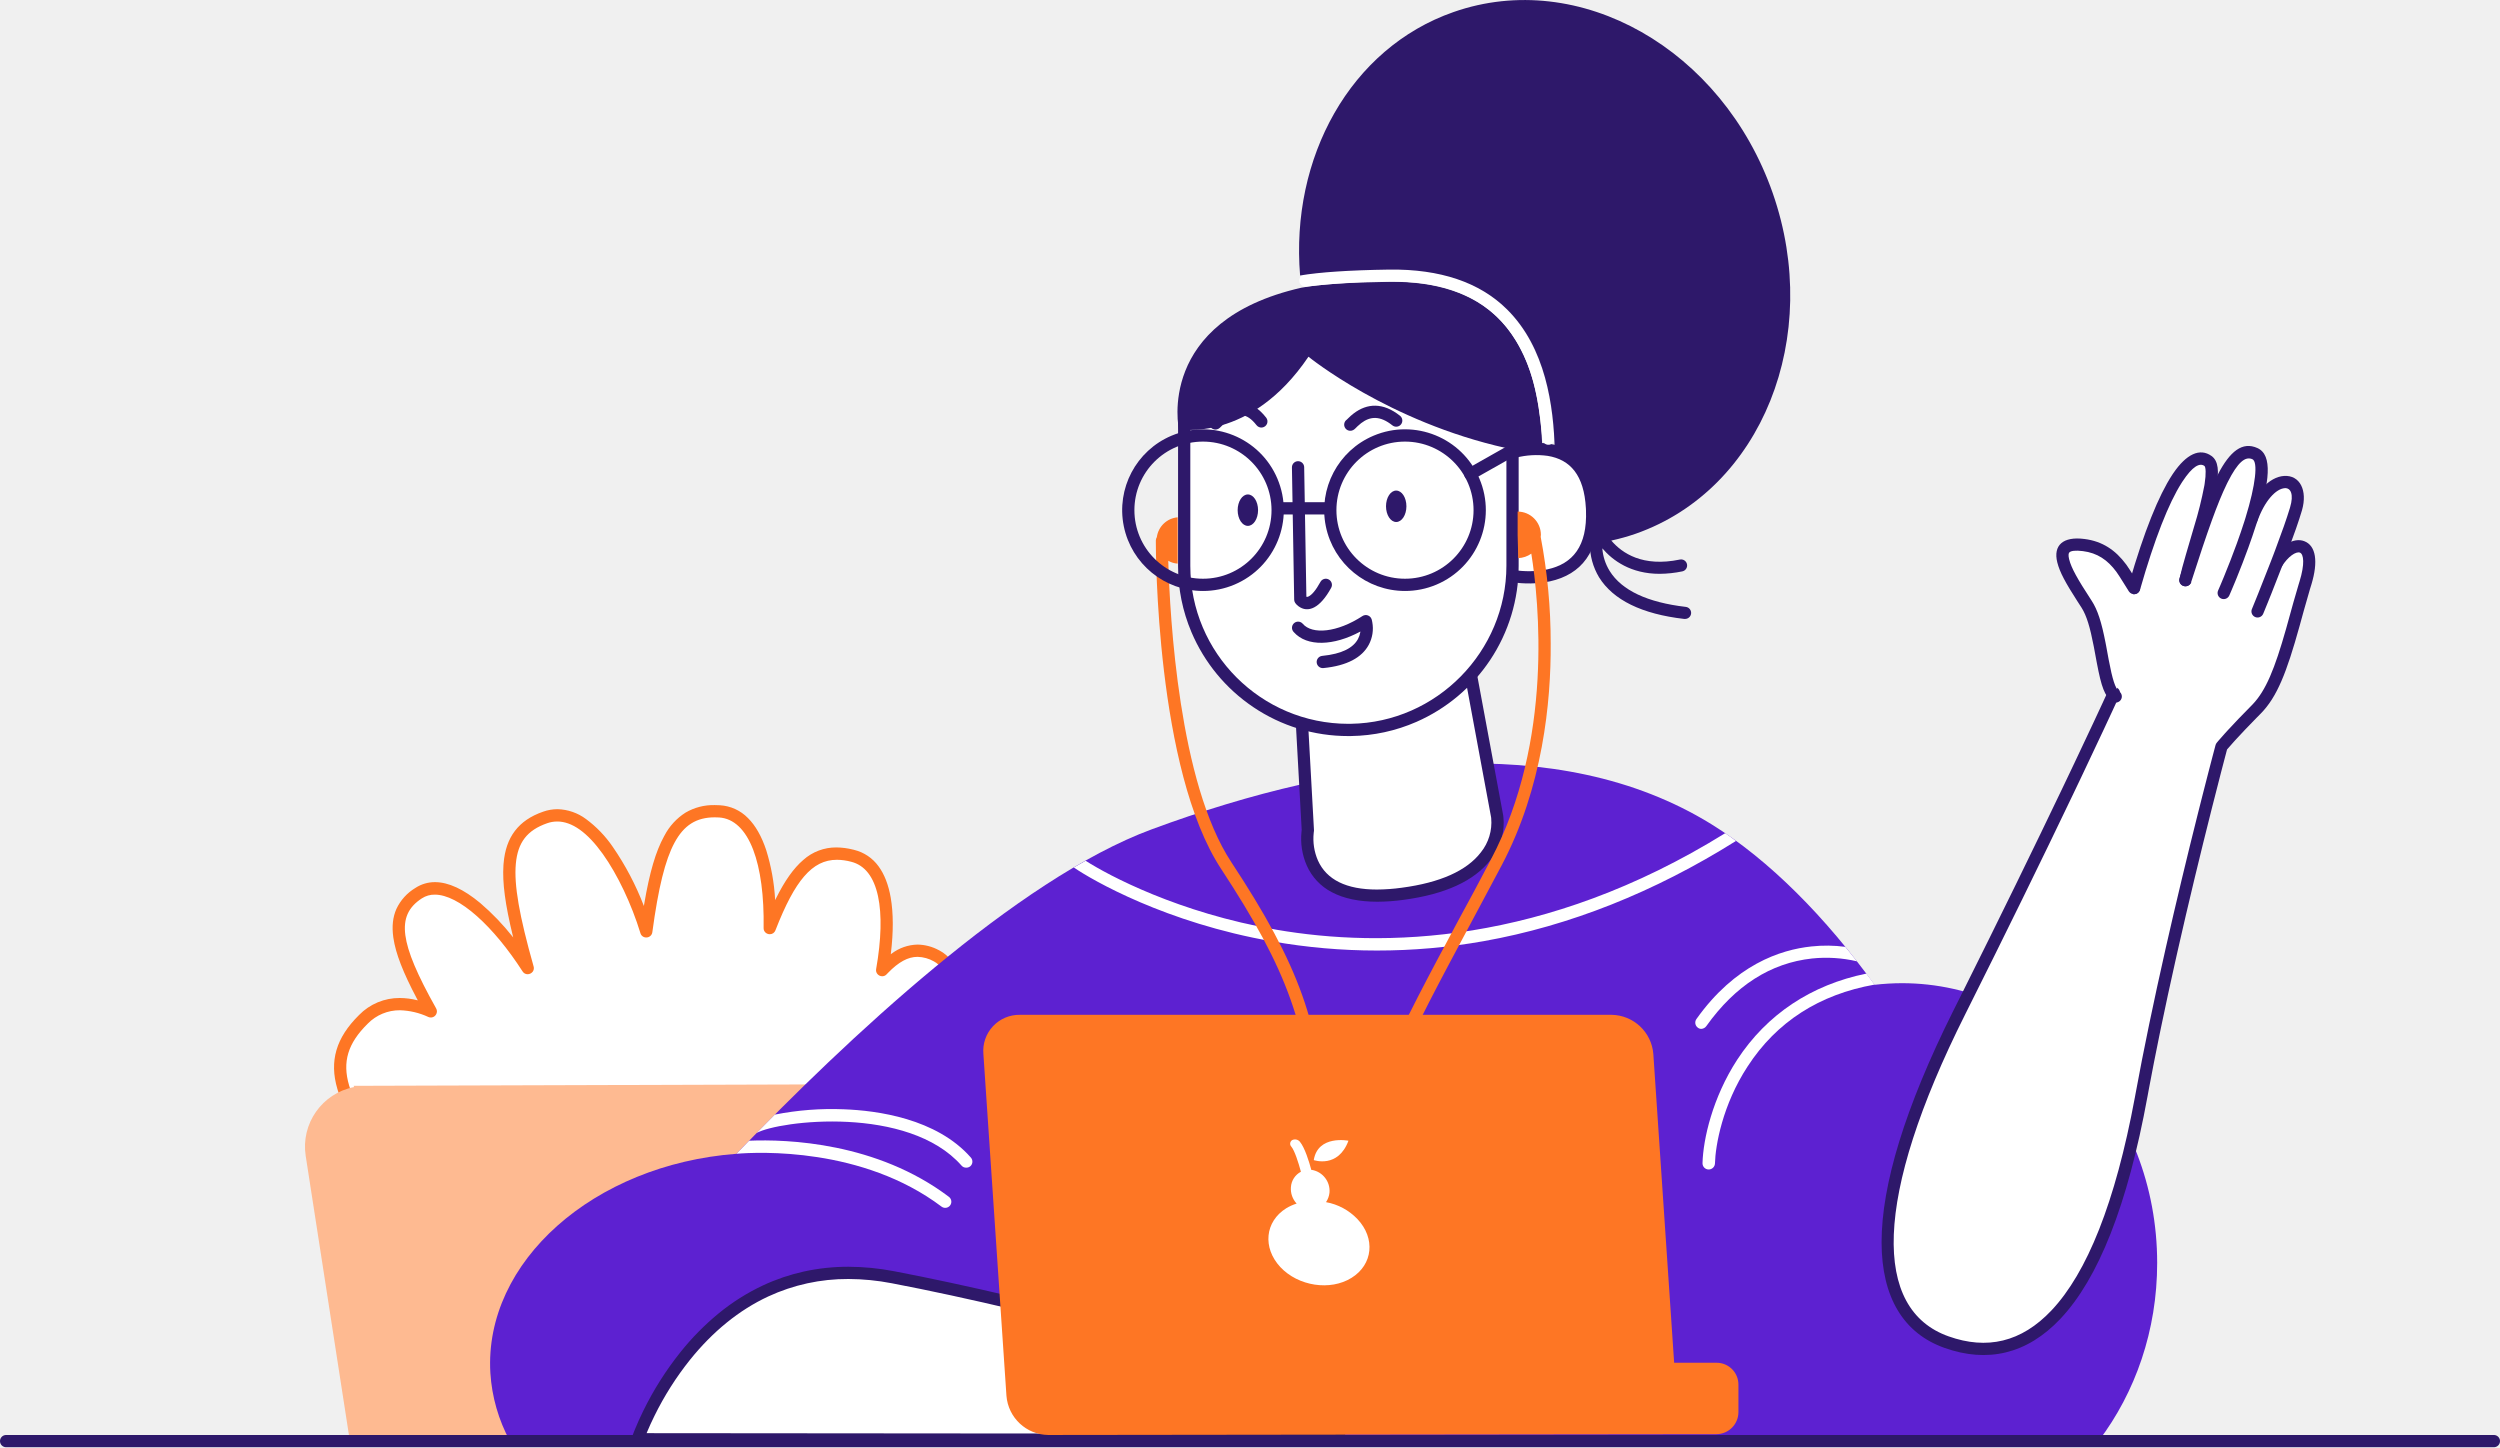
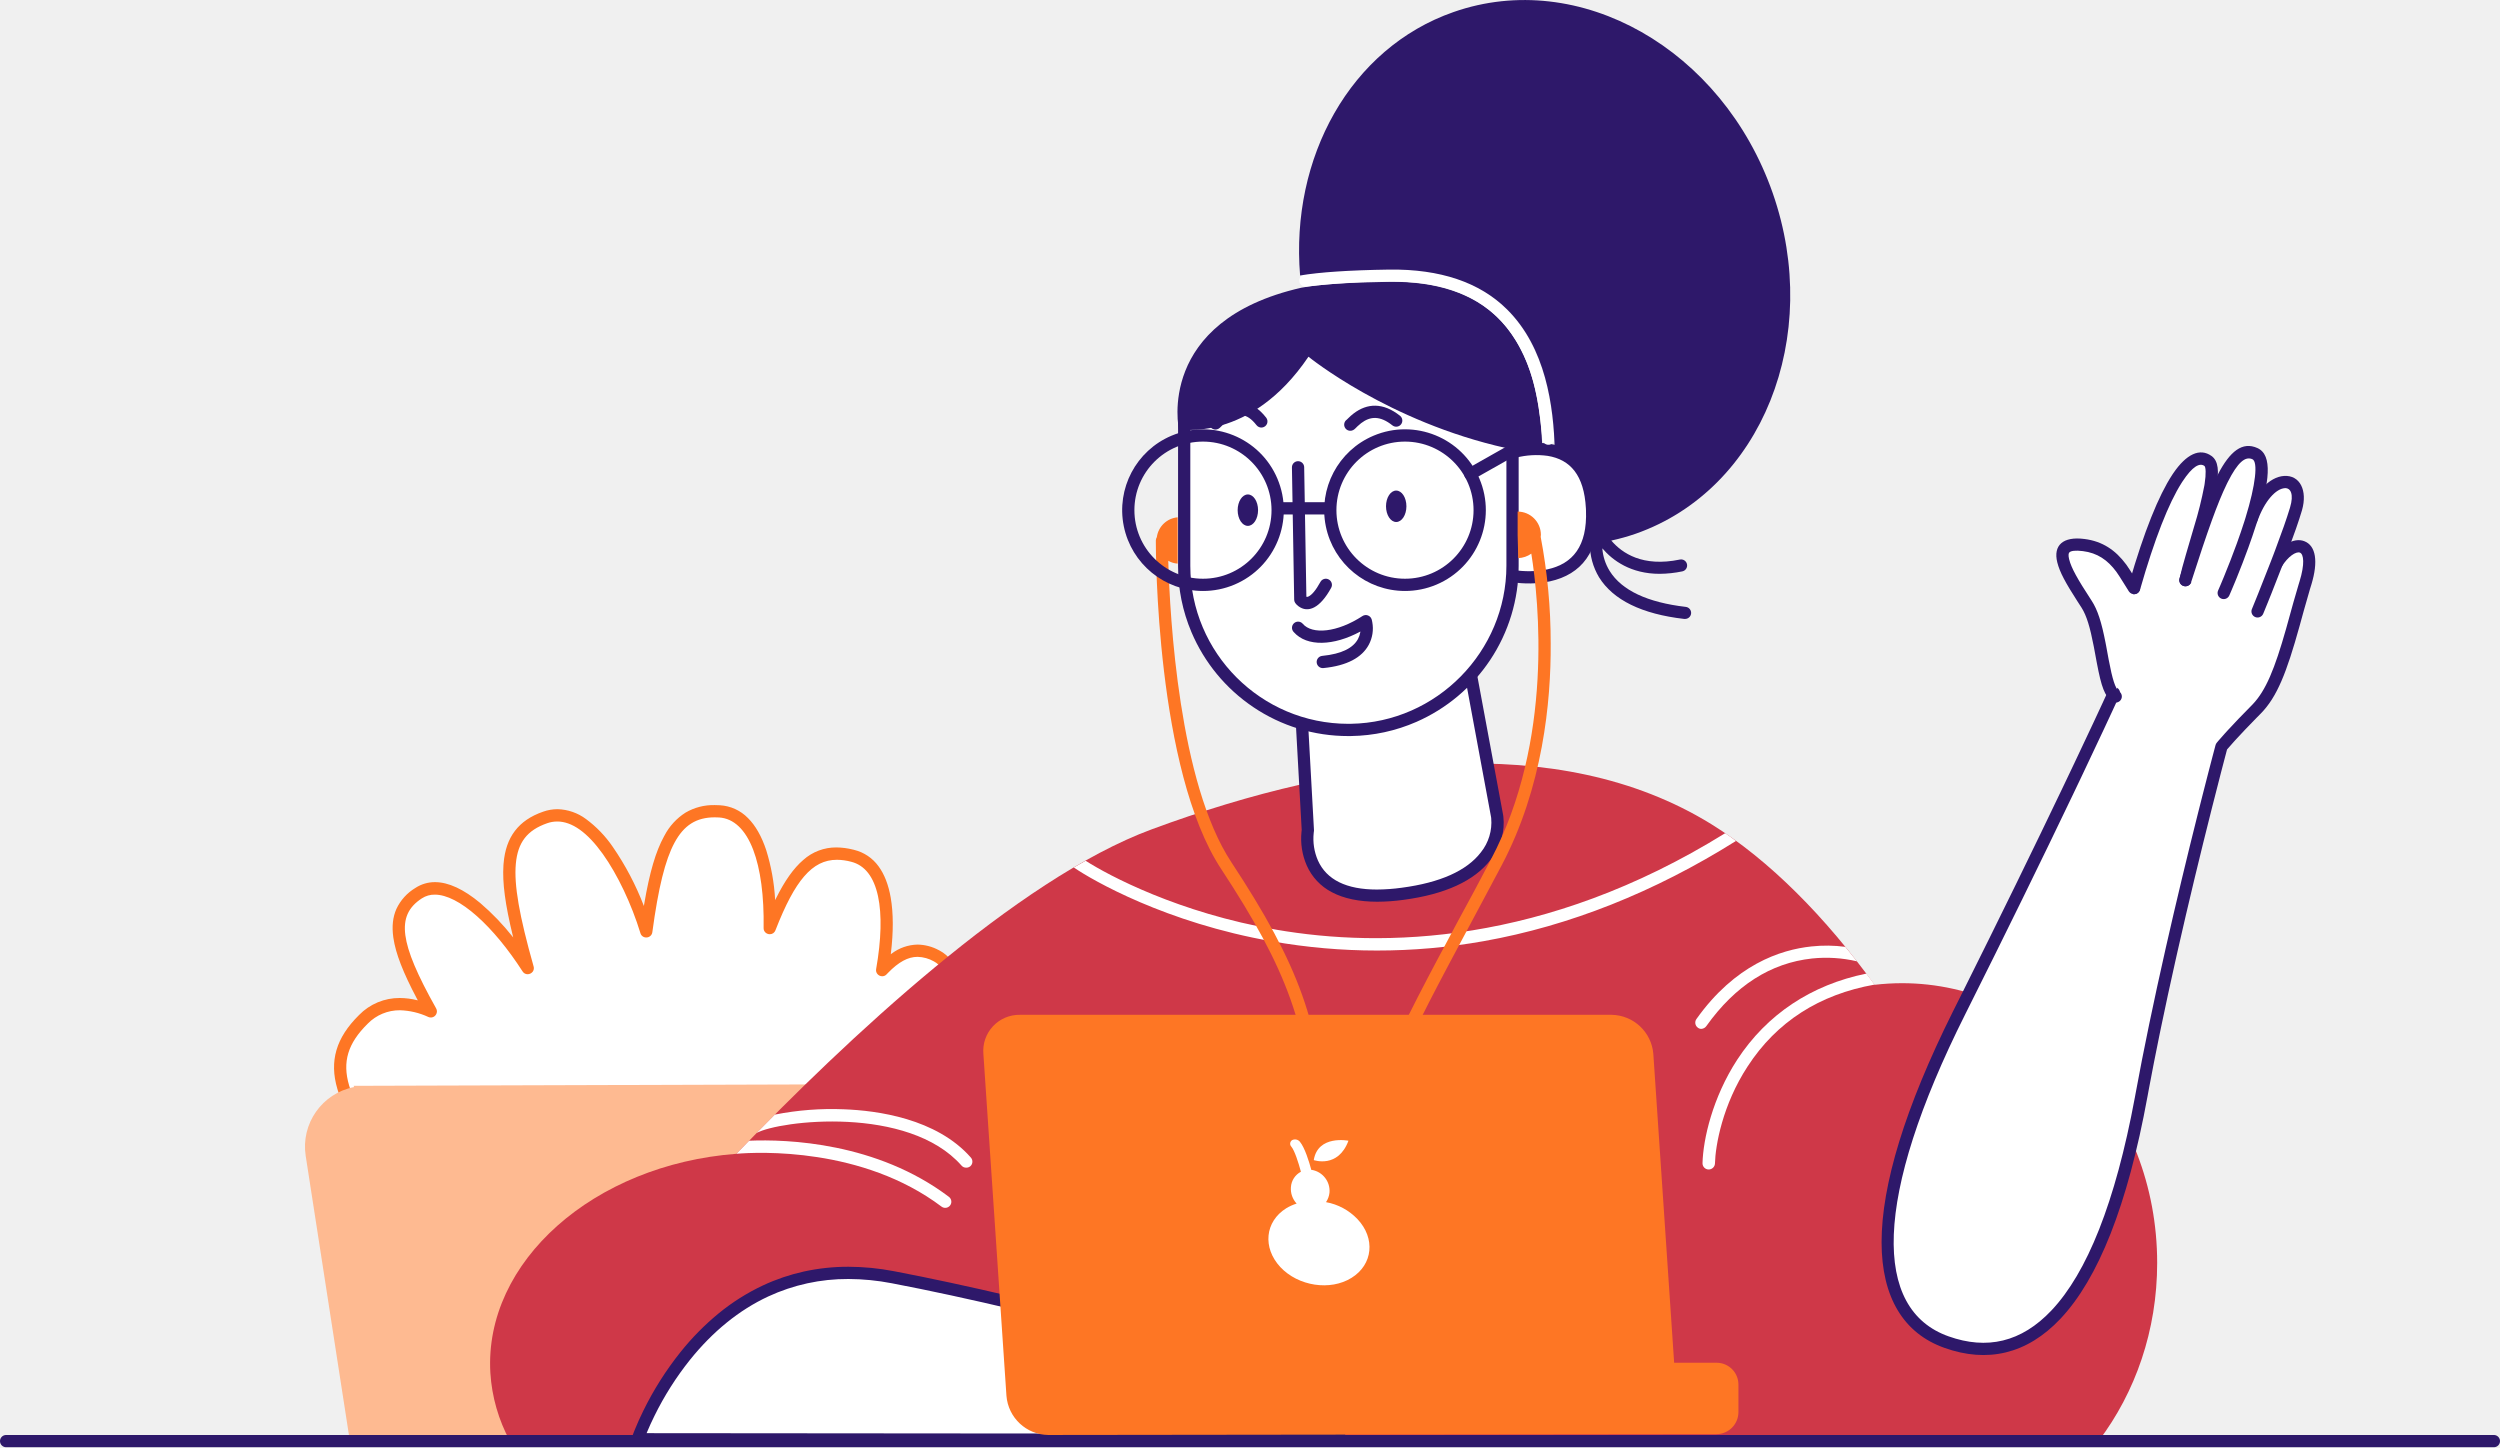
<svg xmlns="http://www.w3.org/2000/svg" viewBox="0 0 1225.1 709.2">
  <g id="support_solid" data-name="support/solid" transform="translate(2.2)">
    <g id="support_solid-2" data-name="support/solid" transform="translate(-3)">
      <g id="support_solid-3" data-name="support_solid">
        <g id="suculent" transform="translate(150 397)">
          <path id="succulent" d="M292.406,70.973c-9.6-5.1-17.8-2.7-26.8,6.9,4.1-23.2,4-51.3-14.4-56-18.9-4.9-29.6,6.9-40.7,35.4.4-24.4-4.4-55.9-24.6-57.2-22.7-1.4-30.3,17.3-35.9,58.8-7.1-23.2-26.6-63.9-49.6-55.8-22.5,7.9-21,29.6-8.5,73.8-12.3-19.1-37-47.5-53.5-36.7-15.7,10.2-11.4,26.9,6,57.9-11.5-5-23.4-5.5-33,3.9-21.5,21.2-11.1,41.3,18.6,78.6,29.8,37.3,243.7-28.7,253.8-45.5C294.006,118.173,309.906,80.373,292.406,70.973Z" transform="translate(17.494 0.527)" fill="#fff" />
          <path id="succulent_2_" d="M74.2,197.887h-.008c-22.29,0-36.937-4.188-43.534-12.445a316.178,316.178,0,0,1-19.342-26.368c-4.657-7.327-7.666-13.449-9.469-19.265l-.22-.728C-.4,132.194-.534,125.968,1.2,120.046c1.744-5.939,5.376-11.571,11.1-17.217A27.631,27.631,0,0,1,32.2,94.53a35.847,35.847,0,0,1,8.6,1.105l.252.064-.436-.821c-6.843-12.951-10.4-22.126-11.529-29.749l-.057-.4c-.737-5.337-.233-9.871,1.54-13.86a23.634,23.634,0,0,1,9.2-10.21,17.4,17.4,0,0,1,9.681-2.907C56.009,37.755,63.481,41.2,71.65,48A118.511,118.511,0,0,1,87.541,64.538l.258.321-.2-.826C83.865,48.7,82.451,38.054,83.011,29.525l.065-.868c.549-6.567,2.359-11.8,5.533-15.982,3.19-4.207,7.7-7.293,13.8-9.433A21.339,21.339,0,0,1,109.506,2a24.407,24.407,0,0,1,13.961,4.832,56.611,56.611,0,0,1,13.14,13.661,137.993,137.993,0,0,1,15.2,28.887l.022.058.18-1.067c2.628-15.444,5.628-25.654,9.725-33.1l.193-.346a29.424,29.424,0,0,1,10.3-11.227A26.966,26.966,0,0,1,186.608,0c.808,0,1.646.026,2.49.078a20.913,20.913,0,0,1,13.739,6.27c3.693,3.673,6.7,8.962,8.941,15.718a100.486,100.486,0,0,1,4.374,24.315l.013.175.359-.734c4.309-8.714,8.707-14.917,13.443-18.962a24.053,24.053,0,0,1,16.191-6.113,34.7,34.7,0,0,1,8.194,1.067l.6.15a20.818,20.818,0,0,1,11.824,7.963c2.9,3.9,4.927,9.116,6.028,15.5,1.3,7.565,1.33,16.7.074,27.158l-.061.5.42-.3a21.814,21.814,0,0,1,12.72-4.43,22.681,22.681,0,0,1,10.505,2.786l.367.193a16.444,16.444,0,0,1,5.735,5.033,19.623,19.623,0,0,1,3.049,7.268c1.147,5.382.743,12.205-1.2,20.281-2.662,11.071-8.423,24.753-15.034,35.707-1.419,2.361-5.877,5.417-13.249,9.082A281.289,281.289,0,0,1,248.3,160.262a760.836,760.836,0,0,1-80.314,23.767c-18.883,4.5-36.339,7.959-51.882,10.278A290.3,290.3,0,0,1,74.2,197.887ZM32.258,100.535a21.882,21.882,0,0,0-15.746,6.573c-9.8,9.66-12.526,18.716-9.128,30.281,2.982,10.149,10.258,21.86,25.951,41.769l2.014,2.542c2.7,3.384,7.4,5.961,13.97,7.662,6.386,1.653,14.588,2.492,24.379,2.492,23.284,0,55.407-4.724,92.9-13.662a762.584,762.584,0,0,0,79.457-23.5c10.452-3.8,19.605-7.539,26.47-10.825,6.7-3.208,10.751-5.749,11.713-7.348,6.317-10.468,11.812-23.5,14.339-34.014,1.615-6.718,2.055-12.332,1.306-16.685-.759-4.416-2.739-7.512-5.884-9.2a17.058,17.058,0,0,0-8.049-2.255c-4.685,0-9.291,2.5-14.5,7.866l-.66.692a2.9,2.9,0,0,1-2.157.959,3.114,3.114,0,0,1-2.359-1.1,2.924,2.924,0,0,1-.627-2.43c2.539-14.368,2.86-26.7.929-35.675-2.048-9.511-6.464-15.2-13.128-16.9a27.75,27.75,0,0,0-7-.974c-6.181,0-11.291,2.585-16.081,8.134-4.692,5.436-9.162,13.833-14.067,26.424a2.884,2.884,0,0,1-2.758,1.915,3.12,3.12,0,0,1-2.218-.909,2.912,2.912,0,0,1-.82-2.144C210.762,44.57,209,31.316,205.4,21.892,201.624,12,195.857,6.526,188.721,6.067,187.99,6.022,187.269,6,186.58,6c-9.03,0-15.123,3.842-19.757,12.458-4.554,8.47-7.9,21.983-10.845,43.816a2.953,2.953,0,0,1-2.988,2.6,2.907,2.907,0,0,1-2.854-2.123c-4.372-14.285-11.253-28.778-18.408-38.768-7.575-10.58-15.1-15.944-22.355-15.944A14.947,14.947,0,0,0,104.4,8.9c-9.79,3.438-14.371,9.383-15.318,19.879-.933,10.347,1.672,25.383,8.711,50.275a2.9,2.9,0,0,1-.445,2.595,3.193,3.193,0,0,1-2.5,1.238A2.869,2.869,0,0,1,92.383,81.5c-7.081-11-14.792-20.339-22.3-27.022-7.795-6.938-14.96-10.6-20.722-10.6a11.334,11.334,0,0,0-6.32,1.818c-6.671,4.334-9.168,9.9-8.1,18.064,1.064,8.112,5.715,19.169,15.079,35.853a2.915,2.915,0,0,1-.013,2.965,2.962,2.962,0,0,1-3.8,1.255A35.42,35.42,0,0,0,32.258,100.535Z" transform="translate(14.495 -2.472)" fill="#fe7624" />
          <path id="pot" d="M311.357.6l.2-.6L23.857.9l.2.6A29.748,29.748,0,0,0,.357,35.2L21.857,174l291.6-.9,21.5-138.8A29.654,29.654,0,0,0,311.357.6Z" transform="translate(0.243 134.2)" fill="#feba91" />
        </g>
        <g id="woman" transform="translate(240)">
          <g id="body" transform="translate(0 218)">
-             <path id="clothing" d="M691.836,107.657a119.019,119.019,0,0,0-13.4.8c-23.9-33-51.3-61-80.1-78.8-75-46.2-178-33-274.1,2.6-66.1,24.4-149.8,103.2-203.5,159-70,5.3-123.8,52.9-120.6,107.4a80.582,80.582,0,0,0,9.6,33.4l234.9,1.6c.4-.6.8-1.3,1.2-1.9l348.4-1.2c.4.5.8,1,1.2,1.6l192.9-.3c17.9-23.7,28.6-54,28.6-87.1C816.936,168.957,760.936,107.657,691.836,107.657Z" transform="translate(0.964 156.143)" fill="#5d21d1" />
+             <path id="clothing" d="M691.836,107.657a119.019,119.019,0,0,0-13.4.8c-23.9-33-51.3-61-80.1-78.8-75-46.2-178-33-274.1,2.6-66.1,24.4-149.8,103.2-203.5,159-70,5.3-123.8,52.9-120.6,107.4a80.582,80.582,0,0,0,9.6,33.4l234.9,1.6c.4-.6.8-1.3,1.2-1.9l348.4-1.2c.4.5.8,1,1.2,1.6l192.9-.3c17.9-23.7,28.6-54,28.6-87.1C816.936,168.957,760.936,107.657,691.836,107.657Z" transform="translate(0.964 156.143)" fill="#CF3848" />
            <g id="clothing_lines" transform="translate(119 190)">
              <path id="Path" d="M319.2,0C230.5,55,150.9,56.2,99.3,47.3,51.5,39.1,17,20.7,5.8,13.5,3.9,14.6,2,15.7,0,16.8,9.2,23.1,45.2,43.9,97.2,53a294.635,294.635,0,0,0,51.3,4.5,298.4,298.4,0,0,0,52.4-4.6c42.1-7.5,83.6-24,123.6-49.1C322.7,2.4,321,1.2,319.2,0Z" transform="translate(168 0.3)" fill="#fff" />
              <path id="Path-2" data-name="Path" d="M5.461,39.4c14.1-19.8,31.5-30.9,51.8-33.1a66.5,66.5,0,0,1,22,1.4c-1.9-2.4-3.8-4.8-5.7-7.1a69.423,69.423,0,0,0-16.6-.2C41.661,2,19.461,9.4.561,36a3.041,3.041,0,0,0,.7,4.2,2.716,2.716,0,0,0,1.7.6A3.23,3.23,0,0,0,5.461,39.4Z" transform="translate(472.539 55.395)" fill="#fff" />
              <path id="Path-3" data-name="Path" d="M3,96H3a3.08,3.08,0,0,0,3.1-2.9c.2-8.8,3.7-28.8,16-47.6C36.3,23.6,57.3,10.2,84.3,5.4,83,3.6,81.7,1.8,80.3,0,53.3,5.5,31.5,20,17,42.2,4.9,60.8.3,81.2,0,92.9A3.031,3.031,0,0,0,3,96Z" transform="translate(476.1 69.1)" fill="#fff" />
              <path id="Path-4" data-name="Path" d="M42.8.114a143.643,143.643,0,0,0-33.9,2.6c-3,3-6,6-8.9,9,11.1-6.1,74.3-13.7,100.4,16a2.9,2.9,0,0,0,2.3,1,3.057,3.057,0,0,0,2-.7,3,3,0,0,0,.3-4.2C88.1,4.514,58.8.714,42.8.114Z" transform="translate(12.6 135.486)" fill="#fff" />
              <g id="Group" transform="translate(0 150)">
                <path id="Path-5" data-name="Path" d="M.422.522h.2a.139.139,0,0,0-.2,0Z" transform="translate(0.278 7.078)" fill="#fff" />
                <path id="Path-6" data-name="Path" d="M104.1,27.647C68.8.947,24.8-.653,6.2.147c-2.1,2.2-4.2,4.3-6.2,6.4,10.7-.9,61.8-3.3,100.5,25.9a3,3,0,0,0,3.6-4.8Z" transform="translate(2.7 0.853)" fill="#fff" />
              </g>
            </g>
            <path id="hand" d="M0,81.535s32.8-97,125.1-79.4,218.6,55.4,218.6,55.4v24.3Z" transform="translate(73.3 405.765)" fill="#fff" />
            <path id="hand_2_" d="M346.7,87.84,3,87.54A3,3,0,0,1,.16,83.579c.023-.069.055-.16.095-.271l.388-1.062c.145-.386.283-.748.422-1.1l.489-1.23C2.782,76.877,4.211,73.7,5.8,70.474a155.71,155.71,0,0,1,18.11-28.579A127.26,127.26,0,0,1,42.538,22.951,104.686,104.686,0,0,1,64.41,9.132,96.733,96.733,0,0,1,84.479,2.324,101.446,101.446,0,0,1,106.258,0a120.073,120.073,0,0,1,22.406,2.193c17.189,3.278,36.8,7.5,58.276,12.541l3.644.859c12.756,3.021,26.314,6.362,40.3,9.931,26.091,6.658,53.663,14.092,81.95,22.1,8.758,2.478,17.286,4.928,25.347,7.282l5.392,1.582,3.992,1.183A2.98,2.98,0,0,1,349.7,60.54v24.3A3,3,0,0,1,346.7,87.84ZM106.258,6a92.239,92.239,0,0,0-39.31,8.571c-14.231,6.641-27.136,17.1-38.355,31.081A149.626,149.626,0,0,0,11.184,73.127c-1.3,2.644-2.5,5.254-3.542,7.757l-.274.661,336.335.293V62.778l-9.278-2.722c-7.445-2.167-15.259-4.409-23.226-6.664l-4.2-1.187c-26.729-7.529-52.836-14.55-77.6-20.869-13.977-3.566-27.5-6.9-40.2-9.9-22.839-5.408-43.584-9.9-61.661-13.344A114.049,114.049,0,0,0,106.258,6Z" transform="translate(70.298 402.76)" fill="#2e186a" />
            <g id="hand_II_1_" transform="translate(682)">
              <path id="Path-7" data-name="Path" d="M8.393,90.508s-7.4-3.7-8.3-12.2,4.8-45.5,14-50.7c9.3-5.2,51.6-28.1,59.4-27.6S84.493,68.408,8.393,90.508Z" transform="translate(111.707 38.492)" fill="#fff" />
              <path id="Path-8" data-name="Path" d="M0,63.453c15.8-55.3,28.7-67.7,36.2-62.3,6.8,4.9-7,40.1-11,58.4" transform="translate(124.6 6.747)" fill="#fff" />
              <path id="Path_2_" d="M21.706,10.946l.485-.725C28.586.826,35.227-2.352,40.955,1.772c3.377,2.433,3.741,7.462,2.39,15.456l-.2,1.127c-.9,4.945-2.39,10.72-4.819,19.117l-3.971,13.55c-1.858,6.4-2.478,8.8-3.226,12.224a3,3,0,0,1-5.862-1.281l.284-1.276c.645-2.843,1.3-5.336,2.818-10.569l4-13.652a186.722,186.722,0,0,0,5.057-20.24l.123-.76c.812-5.219.557-8.352-.1-8.828-2.3-1.657-5.805.112-10.728,7.6l-.445.688c-6.319,9.923-13.222,27.314-20.39,52.4A3,3,0,0,1,.116,65.682l.516-1.795C7.939,38.642,15.023,21.114,21.706,10.946Z" transform="translate(121.599 3.694)" fill="#2e186a" />
              <path id="hand_II_3_" d="M190.45,8.495c7.9-12.9,21-12.2,14.2,9.7-6.7,21.4-11.6,49.2-24.1,61.8s-17,18.2-17,18.2-25,93.3-39.2,170.9c-20.5,112.2-59.3,133.8-95.5,120.9-36.2-12.8-42.9-63.6,6.5-162.1,49.4-98.6,75.5-156,75.5-156" transform="translate(3.85 49.705)" fill="#fff" />
              <path id="hand_II_4_" d="M190.892,9.939C195.377,2.616,201.9-1.492,207.131.5c5.761,2.195,6.884,10.02,3.519,21.153l-.726,2.359c-.866,2.852-1.757,5.978-2.936,10.246l-2.173,7.893c-6.357,22.93-11.063,34.677-18.879,42.7l-1.965,1.99c-4.086,4.151-7.494,7.737-10.278,10.779l-1.1,1.214c-1.158,1.282-2.107,2.36-2.86,3.242l-.45.528-1.58,6-1.418,5.445c-1.376,5.309-2.864,11.123-4.442,17.372-5.709,22.614-11.418,46.275-16.746,69.82l-1.151,5.113c-2.472,11.035-4.8,21.783-6.953,32.175l-.866,4.2q-2.781,13.57-5.116,26.093l-.705,3.821c-9.78,53.527-24.185,89.309-42.63,108.881-16.5,17.508-35.978,21.736-56.821,14.308C10.821,388.751.026,371.072,0,344.1c-.026-28.082,11.49-66.023,34.953-113.1l4.611-9.218C58.249,184.377,74.747,150.59,89,120.757l5.544-11.643q5.135-10.823,9.316-19.772l4.382-9.421,2.878-6.257a3,3,0,0,1,5.53,2.321l-.376.837-3.118,6.766-4.281,9.194q-4.869,10.409-11,23.313l-4.2,8.8c-15.088,31.553-32.658,67.472-52.642,107.36C-4.344,322.726-4.293,377.043,32.857,390.179c18.655,6.648,35.618,2.966,50.447-12.769,17.326-18.384,31.223-52.658,40.806-104.275l.289-1.569c1.976-10.8,4.223-22.244,6.715-34.253,2.5-12.028,5.216-24.528,8.127-37.394,5.043-22.287,10.426-44.671,15.827-66.178l2.2-8.7q1.532-6.024,2.929-11.423l1.864-7.16,1.592-6.028a3,3,0,0,1,.559-1.1l.412-.5.545-.643c.789-.923,1.774-2.043,2.968-3.365l1.515-1.663c3.154-3.433,7.054-7.511,11.769-12.264l.456-.469c6.406-6.731,10.752-17.234,16.357-37.018l3.6-12.992c1-3.571,1.795-6.329,2.6-8.933l.361-1.164c2.7-8.7,2.057-13.5.21-14.207s-5.826,1.8-8.986,6.963a3,3,0,0,1-5.117-3.134Z" transform="translate(0.85 46.695)" fill="#2e186a" />
              <path id="Path-9" data-name="Path" d="M26.12,74.442c-7.2-4.9-6.3-33.1-14.4-45.4-10-15.3-19.8-31.2-1.3-28.8,15.9,2,20.9,16,24.6,21" transform="translate(89.48 48.858)" fill="#fff" />
              <path id="Path_2_2" data-name="Path_2_" d="M.47,11.705C-1.609,3.331,3.273-1.122,13.794.243,22.625,1.354,29.02,5.723,34.2,12.7l.242.332c1.891,2.647,5.49,8.678,5.964,9.369l.027.038A3,3,0,1,1,35.608,26l-.1-.145c-.854-1.263-4.595-7.525-6.124-9.585-4.276-5.759-9.3-9.193-16.348-10.079-3.677-.477-5.815-.138-6.6.578-.464.423-.62,1.406-.2,3.233l.061.254c1.04,4.19,4.046,9.551,10.6,19.6l.336.515c3.063,4.652,4.948,10.806,6.873,20.648l.389,2.031L25.66,59.4c1.829,9.681,3.257,14.141,5.055,15.479l.092.065a3,3,0,0,1-3.376,4.96c-3.752-2.553-5.365-7.274-7.556-18.8l-1.352-7.293-.195-1.02c-1.784-9.257-3.485-14.988-5.958-18.874L10.512,31.05C4.472,21.681,1.654,16.473.47,11.705Z" transform="translate(86.481 45.88)" fill="#2e186a" />
              <path id="Path-10" data-name="Path" d="M3,63.39s14.1-34.2,18.8-50.1C27-4.01,8.8-6.51,0,18.39" transform="translate(182.1 18.21)" fill="#fff" />
              <path id="Path_2_3" data-name="Path_2_" d="M18.956.024c7.8-.507,11.6,7.089,8.818,16.791l-.1.328C26.241,22,23.885,28.756,20.812,36.962l-.55,1.463q-.637,1.691-1.307,3.443c-1.949,5.1-4.019,10.378-6.1,15.6l-1.708,4.254L9.372,66.078l-.6,1.458a3,3,0,0,1-5.61-2.122L5.579,59.47q.394-.977.81-2.012c2.077-5.17,4.154-10.432,6.123-15.549l1.277-3.336.858-2.265c3.2-8.5,5.666-15.5,7.155-20.459l.125-.42c1.915-6.373.336-9.607-2.582-9.418-4.32.281-9.885,6.106-13.516,16.381a3,3,0,1,1-5.657-2C4.518,8.1,11.783.49,18.956.024Z" transform="translate(179.099 15.207)" fill="#2e186a" />
              <path id="Path-11" data-name="Path" d="M18.8,69S46.5,6.3,34.1.7C22.8-4.4,14.2,18.5,0,62.7" transform="translate(149.7 3.598)" fill="#fff" />
              <path id="Path_2_4" data-name="Path_2_" d="M18.883,14.095C24.9,2.463,31.012-2.277,38.336,1.029c7.532,3.4,6.1,16.387-.633,37.593-1.144,3.6-2.431,7.361-3.834,11.236-1.812,5-3.738,9.975-5.677,14.742l-.727,1.778c-.679,1.65-1.316,3.167-1.9,4.529l-1.023,2.369a3,3,0,0,1-5.488-2.425l.781-1.8.65-1.528c.449-1.061.927-2.207,1.428-3.426,2.152-5.227,4.3-10.74,6.311-16.279,1.378-3.8,2.639-7.488,3.757-11.008l.49-1.564C37.522,18.895,38.658,7.758,35.867,6.5c-3.472-1.567-7.172,1.43-12.048,11.126l-.56,1.131c-4.489,9.223-9.293,22.686-17.4,47.926A3,3,0,1,1,.145,64.845l1.743-5.4C9.3,36.592,13.853,24.157,18.313,15.218Z" transform="translate(146.699 0.537)" fill="#2e186a" />
            </g>
          </g>
          <g id="head" transform="translate(313)">
            <path id="neck" d="M0,24.3,3.9,95s-6.6,38.2,46.4,31.1c52.8-7,46.3-38.3,46.3-38.3L80.3,0Z" transform="translate(84.8 311.9)" fill="#fff" />
            <path id="neck_2_" d="M40.946,132.987h0c-8.958,0-16.462-1.574-22.3-4.677A27.02,27.02,0,0,1,6.356,115.216,32.769,32.769,0,0,1,3.783,98.768c.02-.206.042-.4.064-.592l.041-.32L0,27.466A2.991,2.991,0,0,1,2.131,24.43L82.431.13A3,3,0,0,1,86.25,2.453L102.56,90.3c.032.168.065.375.1.616l.05.407a27.3,27.3,0,0,1-.8,10.279,31.29,31.29,0,0,1-5.487,10.863c-7.912,10.3-22.285,16.9-42.721,19.607A96.811,96.811,0,0,1,40.946,132.987ZM80.962,6.842,6.125,29.489,9.9,97.836a3.038,3.038,0,0,1-.009.452l-.031.224c-.015.088-.035.238-.056.412l-.045.423a26.742,26.742,0,0,0,2.078,13.419c4.227,9.45,13.947,14.242,28.89,14.243a92.614,92.614,0,0,0,12.183-.882c18.806-2.493,31.846-8.319,38.756-17.314A23.375,23.375,0,0,0,96.746,92c-.023-.2-.046-.368-.068-.5L80.962,6.842Z" transform="translate(81.8 308.899)" fill="#2e186a" />
            <path id="ear" d="M0,2.7S41-12.7,42.6,30,0,61.6,0,61.6" transform="translate(185.4 219.996)" fill="#fff" />
            <path id="ear_2_" d="M6.971,1.441A45.966,45.966,0,0,1,24.807.484C38.939,2.787,47.858,13.126,48.6,32.9c.766,20.447-8.337,31.639-23.635,34.987a52.582,52.582,0,0,1-18.985.341l-.968-.155c-1.22-.206-2.152-.4-2.74-.551a3,3,0,0,1,1.289-5.857l.651.147.31.065c.688.142,1.479.285,2.36.419a46.831,46.831,0,0,0,16.8-.27C36.2,59.286,43.258,50.608,42.6,33.125l-.046-1.016c-.867-16.25-7.659-23.9-18.715-25.7A40.221,40.221,0,0,0,8.351,7.28c-1.01.239-1.943.492-2.782.745l-.412.127c-.306.1-.558.179-.752.245l-.35.124A3,3,0,1,1,1.946,2.9l.387-.141A46.734,46.734,0,0,1,6.971,1.441Z" transform="translate(182.399 216.987)" fill="#2e186a" />
            <path id="face" d="M80.4,202.1h0A80.4,80.4,0,0,1,0,121.7V51.5A51.555,51.555,0,0,1,51.5,0h70.4a39.05,39.05,0,0,1,39,39v82.6A80.511,80.511,0,0,1,80.4,202.1Z" transform="translate(28.1 155.6)" fill="#fff" />
            <path id="face_2_" d="M83.4,208.1a83.008,83.008,0,0,1-46.628-14.244A83.653,83.653,0,0,1,6.554,157.162,82.867,82.867,0,0,1,0,124.7V54.5A54.562,54.562,0,0,1,54.5,0h70.4a42.047,42.047,0,0,1,42,42v82.6a83.117,83.117,0,0,1-13.977,46.251,83.769,83.769,0,0,1-36.109,30.291,82.953,82.953,0,0,1-32.057,6.948ZM54.5,6A48.555,48.555,0,0,0,6,54.5v70.2a77.476,77.476,0,0,0,77.376,77.4l1.308-.011c42.026-.682,76.217-35.444,76.217-77.49V42a36.041,36.041,0,0,0-36-36Z" transform="translate(25.1 152.6)" fill="#2e186a" />
            <g id="headphones" transform="translate(14 250)">
              <path id="Path-12" data-name="Path" d="M93.11,64.6a277.361,277.361,0,0,0-4.9-52.2c0-.3.1-.7.1-1A11.4,11.4,0,0,0,76.91,0V11.4l.3,11.4a11.725,11.725,0,0,0,6.4-2.2c3.7,23,11,91.6-19.8,149.9-5.6,10.7-10.9,20.6-16.1,30.1-29,54.1-48.2,89.9-47.7,121.8a3.076,3.076,0,0,0,3,3h0a3.009,3.009,0,0,0,3-3c-.4-30.4,18.5-65.6,47-118.9,5.1-9.6,10.4-19.4,16.1-30.2C89.21,135.2,93.31,93.2,93.11,64.6Z" transform="translate(100.59 0.7)" fill="#fe7624" />
              <path id="Path-13" data-name="Path" d="M6.1,21.3a10.321,10.321,0,0,0,4.6,1.4V0A11.276,11.276,0,0,0,.5,9.7,3.371,3.371,0,0,0,0,11.4C0,16,0,123.7,32,172.3c32.7,49.8,42.8,78.2,45.1,126.4a3.058,3.058,0,0,0,3,2.9h.1a3.075,3.075,0,0,0,2.9-3.1C80.8,248.9,70.5,219.9,37,169,11.4,130.2,6.9,49.4,6.1,21.3Z" transform="translate(0.2 3.5)" fill="#fe7624" />
            </g>
            <path id="nose" d="M2.949,0A3,3,0,0,1,5.991,2.773L6,2.949,7.077,66.433l.047.018a1.165,1.165,0,0,0,.789-.067l.147-.059c1.542-.66,3.574-2.892,5.907-7.163a3,3,0,0,1,5.266,2.876c-5.481,10.037-11.379,12.56-16.09,9a6.908,6.908,0,0,1-1.506-1.524,3,3,0,0,1-.525-1.44L1.1,67.851,0,3.051A3,3,0,0,1,2.949,0Z" transform="translate(80.9 226)" fill="#2e186a" />
            <path id="mouth" d="M34.557.491A3,3,0,0,1,39.07,2.127l.07.248c.073.277.155.641.232,1.084a16.941,16.941,0,0,1-1.728,11.129c-3.35,6.205-10.59,10.25-22.25,11.4a3,3,0,0,1-.588-5.971c9.819-.967,15.25-4,17.559-8.278A10.594,10.594,0,0,0,33.482,8.5l.065-.424-.091.05C20.416,15.149,7.389,15.617.933,8.395L.718,8.148A3,3,0,0,1,5.283,4.255C9.924,9.7,22.209,8.573,34.557.491Z" transform="translate(80.9 301.398)" fill="#2e186a" />
            <path id="brow" d="M4.668,3.792c6.546-4.979,14.318-5.511,22.7,1.157a3,3,0,0,1-3.735,4.7C17.568,4.82,12.8,5.146,8.3,8.568a19.424,19.424,0,0,0-1.737,1.5l-1.1,1.089c-.155.149-.286.268-.427.382a3.053,3.053,0,0,1-1.307.67A3,3,0,0,1,1.2,6.9l.13-.094.657-.653A26.44,26.44,0,0,1,4.668,3.792Z" transform="translate(106.499 198.803)" fill="#2e186a" />
            <ellipse id="eye_II" cx="5" cy="7.7" rx="5" ry="7.7" transform="translate(127 240.4)" fill="#2e186a" />
            <ellipse id="eye" cx="5" cy="7.7" rx="5" ry="7.7" transform="translate(54.3 242.3)" fill="#2e186a" />
            <path id="brow_II" d="M4.955,4.256C12.444-1.718,20.656-2,27.868,7.264a3,3,0,1,1-4.734,3.686c-4.869-6.253-9.3-6.1-14.437-2a25.977,25.977,0,0,0-2.017,1.8L5.5,11.922c-.159.155-.292.277-.429.392a2.984,2.984,0,0,1-1.345.7A3,3,0,0,1,1.2,7.709l.115-.083.772-.774A33.308,33.308,0,0,1,4.955,4.256Z" transform="translate(40.399 197.393)" fill="#2e186a" />
            <g id="hair_shape" transform="translate(24)">
              <path id="Path-14" data-name="Path" d="M103.795.011c-19.5.3-34.3,1.2-43.1,2.9h0c-71.6,16.3-60,69.3-60,69.3s35,6.7,63.5-35.5c0,0,39.1,31.9,97,44.8.9-.2,2-.5,3-.8v2.9a46.707,46.707,0,0,1,14.6-1.5c-.6-20.9-4.4-47.3-21.6-64.3C144.995,5.711,126.995-.289,103.795.011Z" transform="translate(0.805 138.089)" fill="#2e186a" />
              <path id="Path-15" data-name="Path" d="M2.588,2.535A351.244,351.244,0,0,1,47.432.006C78.34.334,99,11.722,111.237,31.807a88.58,88.58,0,0,1,10.444,27,171.635,171.635,0,0,1,3.408,23.935,3,3,0,0,1-5.977.521l-.161-1.795c-1.865-20.148-5.064-33.788-12.837-46.542C94.965,16.638,76.235,6.312,47.382,6.006L45.619,6A342.914,342.914,0,0,0,3.413,8.478a3,3,0,1,1-.825-5.943Z" transform="translate(60.5 131.994)" fill="#fff" />
              <path id="Path-16" data-name="Path" d="M232.111,94.587c-24.7-70.6-94.7-110.3-156.4-88.7-50.7,17.7-80,71.4-75.2,129.1,9.3-1.6,23.9-2.6,43.7-2.9,24.9-.3,44.3,6.2,57.7,19.5,19,18.8,22.9,47.3,23.4,69.5,9.2,2.5,17.7,10,18.4,28.9.1,1.9-1.6,16.6-1.2,16.5a31.6,31.6,0,0,0,4.5,16.4c6.9,11.1,20.9,18,41.7,20.4h.4a2.96,2.96,0,0,0,.4-5.9c-18.8-2.2-31.4-8.1-37.3-17.6a24.467,24.467,0,0,1-3.6-11.1c5.1,6,14,12.5,28.1,12.5a56.866,56.866,0,0,0,11.1-1.2,2.961,2.961,0,1,0-1.2-5.8c-18.2,3.8-28.3-3.1-33.6-9.3a103.666,103.666,0,0,0,12.1-3.4C226.711,239.787,256.711,165.087,232.111,94.587Z" transform="translate(60.389 0.013)" fill="#2e186a" />
            </g>
            <g id="glasses" transform="translate(0 213)">
              <path id="Oval" d="M39.6,79.2A39.61,39.61,0,0,1,24.186,3.112,39.61,39.61,0,0,1,55.014,76.088,39.353,39.353,0,0,1,39.6,79.2ZM39.6,6A33.6,33.6,0,1,0,73.2,39.6,33.638,33.638,0,0,0,39.6,6Z" transform="translate(96.7 -2.6)" fill="#2e186a" />
              <path id="Path-17" data-name="Path" d="M26.8,0a3,3,0,0,1,.176,5.995L26.8,6H3A3,3,0,0,1,2.824.005L3,0Z" transform="translate(72.1 33.1)" fill="#2e186a" />
              <path id="Path-18" data-name="Path" d="M22.224.389a3,3,0,0,1,3.109,5.129l-.156.095-20.7,11.7a3,3,0,0,1-3.109-5.129l.156-.095Z" transform="translate(165.299 4.599)" fill="#2e186a" />
              <path id="Oval-2" data-name="Oval" d="M39.6,79.2A39.61,39.61,0,0,1,24.186,3.112,39.61,39.61,0,0,1,55.014,76.088,39.353,39.353,0,0,1,39.6,79.2ZM39.6,6A33.6,33.6,0,1,0,73.2,39.6,33.638,33.638,0,0,0,39.6,6Z" transform="translate(-2.3 -2.6)" fill="#2e186a" />
            </g>
          </g>
        </g>
        <g id="laptop" transform="translate(482 497)">
          <path id="shape" d="M359.355,170.5h-20.8l-10.2-151.3A20.85,20.85,0,0,0,307.855,0H17.955A17.674,17.674,0,0,0,.055,19.2l11.3,167.5a20.85,20.85,0,0,0,20.5,19.2l327.4-.4a10.819,10.819,0,0,0,10.8-10.8V181.4A10.693,10.693,0,0,0,359.355,170.5Z" transform="translate(0.645 0.3)" fill="#fe7624" />
          <g id="icon" transform="translate(140 61)">
            <path id="Path-19" data-name="Path" d="M43.636,39.048a28.182,28.182,0,0,0-15.4-8.3,10.226,10.226,0,0,0,1.7-4.6,10.449,10.449,0,0,0-8.6-11.2h-.3c-1.1-4.1-3.2-10.9-5.6-13.8a3.1,3.1,0,0,0-3.8-.8,2.084,2.084,0,0,0-.4,3.2c1.6,1.9,3.5,7.8,4.7,12.3a9.2,9.2,0,0,0-4.9,7.5,10.623,10.623,0,0,0,2.8,8.1,23.432,23.432,0,0,0-5.1,2.3c-10.4,6.5-11.7,19.3-2.9,28.8,8.8,9.4,24.5,11.8,34.9,5.3C51.236,61.348,52.536,48.448,43.636,39.048Z" transform="translate(0.364 0.352)" fill="#fff" />
            <path id="Path-20" data-name="Path" d="M17,.316s-15-3-17,9.5C.1,9.816,11.9,14.016,17,.316Z" transform="translate(22.6 0.684)" fill="#fff" />
          </g>
        </g>
        <path id="line" d="M1222.1,0a3,3,0,0,1,.176,5.995L1222.1,6H3A3,3,0,0,1,2.824.005L3,0Z" transform="translate(0.8 703.2)" fill="#2e186a" />
      </g>
    </g>
  </g>
</svg>
